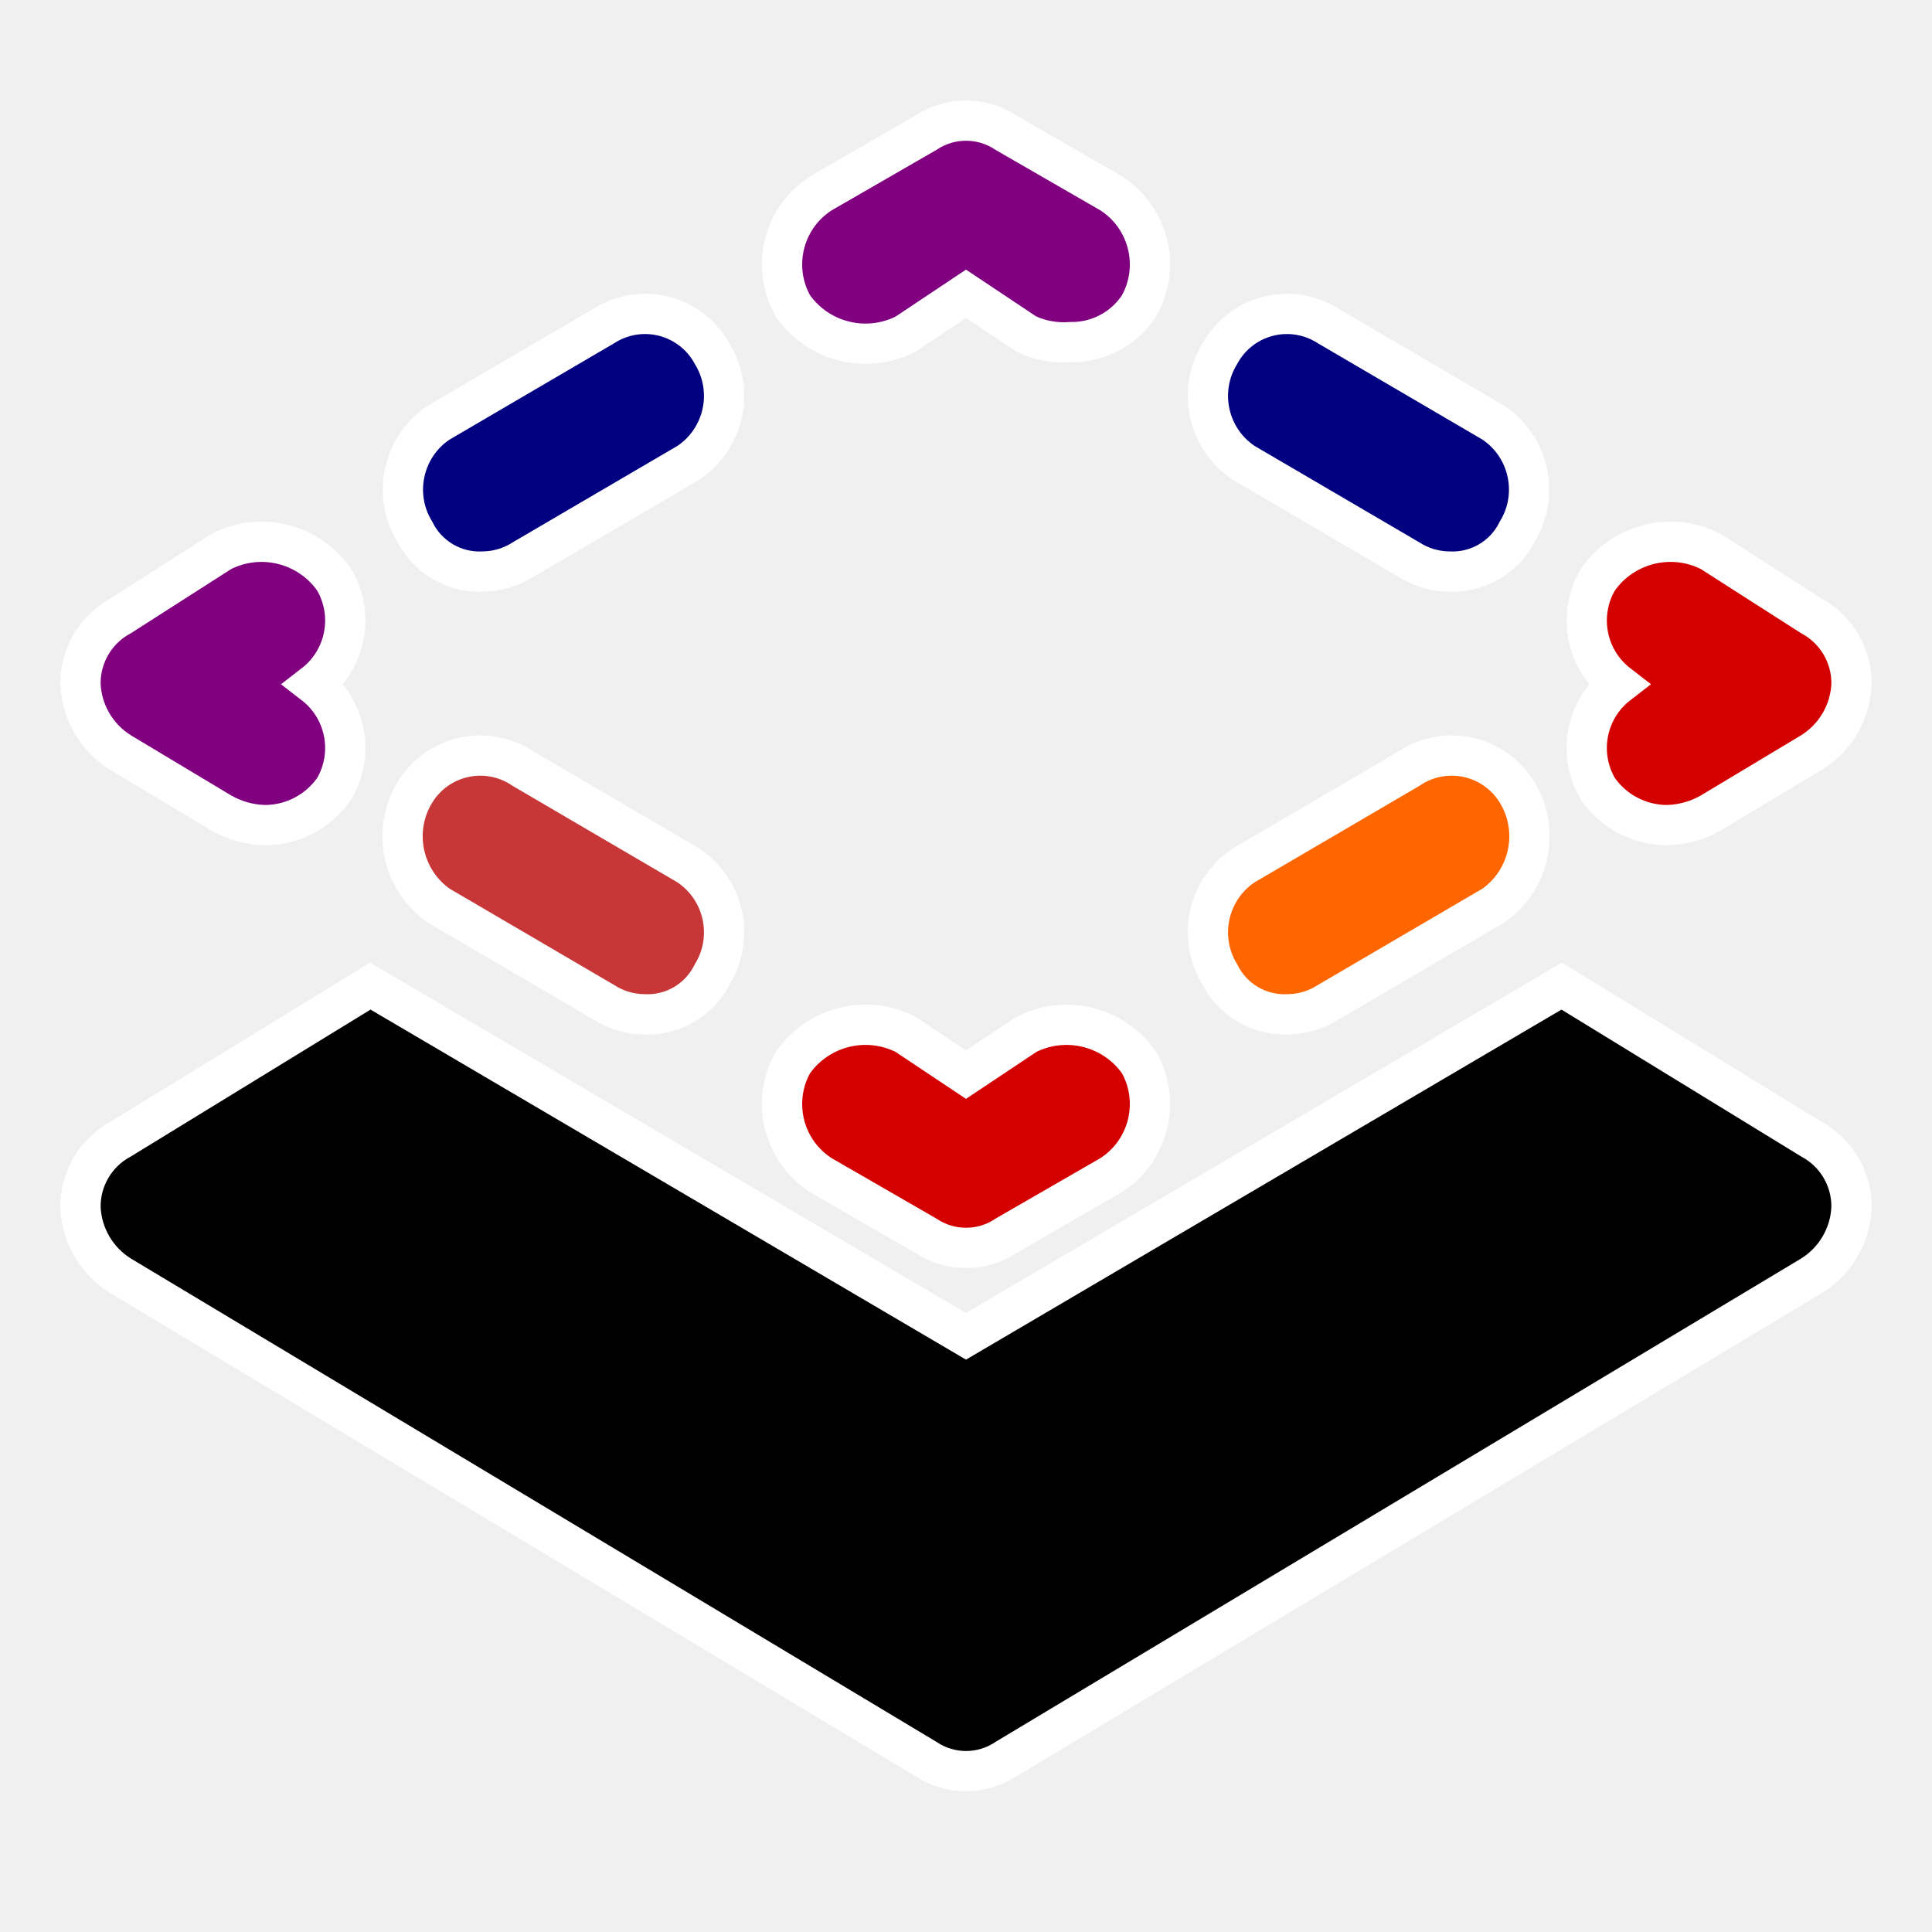
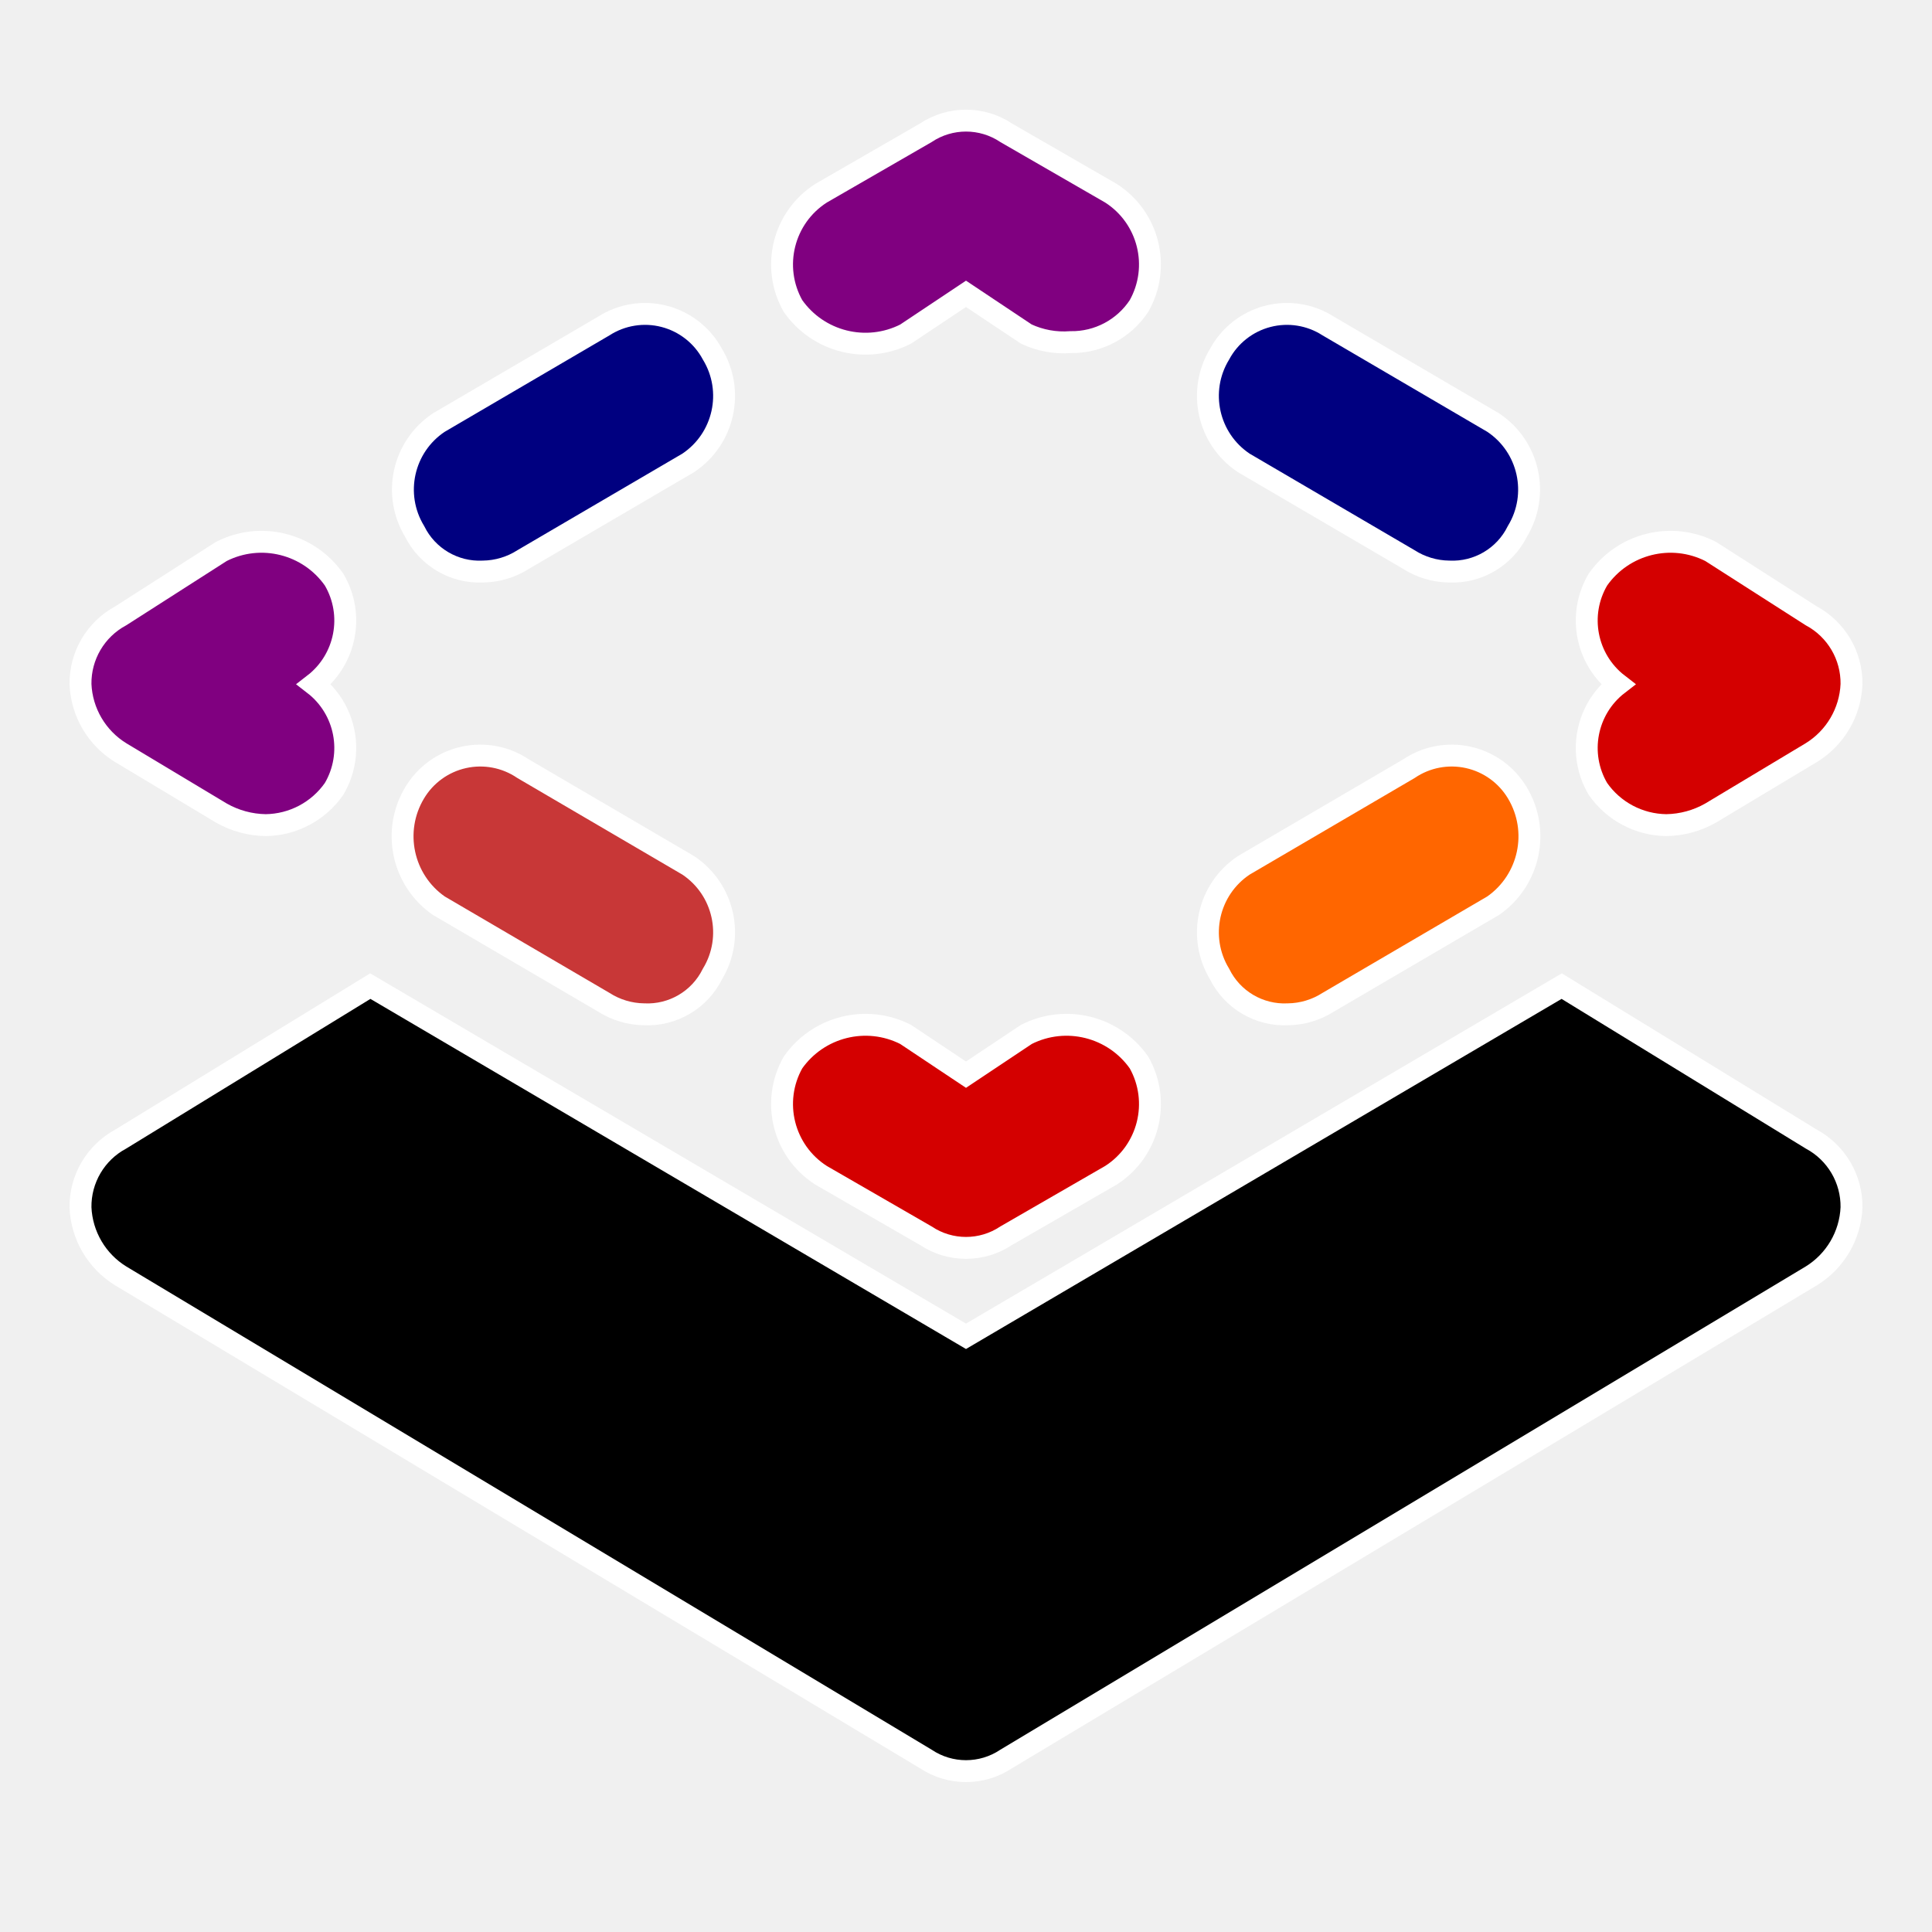
<svg xmlns="http://www.w3.org/2000/svg" width="800px" height="800px" viewBox="0 0 48 48" version="1.1" id="svg27">
  <defs id="defs31" />
  <g id="Layer_2" data-name="Layer 2">
    <g id="invisible_box" data-name="invisible box">
      <rect width="48" height="48" fill="none" id="rect2" />
    </g>
    <g id="Layer_7" data-name="Layer 7">
      <g id="g23">
-         <path d="M25.5,25.7l-1.5,1-1.5-1a2.2,2.2,0,0,0-2.8.7,2.1,2.1,0,0,0,.7,2.8L23,30.7a1.8,1.8,0,0,0,2,0l2.6-1.5a2.1,2.1,0,0,0,.7-2.8A2.2,2.2,0,0,0,25.5,25.7Z" id="path5" style="fill:#d40000;stroke:#ffffff;stroke-opacity:1" />
-         <path d="M3,18.7l2.5,1.5a2.3,2.3,0,0,0,1.1.3,2.1,2.1,0,0,0,1.7-.9A2,2,0,0,0,7.8,17a2,2,0,0,0,.5-2.6,2.2,2.2,0,0,0-2.8-.7L3,15.3A1.9,1.9,0,0,0,2,17,2.1,2.1,0,0,0,3,18.7Z" id="path7" style="fill:#800080;stroke:#ffffff;stroke-opacity:1" />
-         <path d="M12,14.2a1.9,1.9,0,0,0,1-.3l4.1-2.4a2,2,0,0,0,.6-2.7A1.9,1.9,0,0,0,15,8.1l-4.1,2.4a2,2,0,0,0-.6,2.7A1.8,1.8,0,0,0,12,14.2Z" id="path9" style="fill:#000080;stroke:#ffffff;stroke-opacity:1" />
-         <path d="M22.5,8.3l1.5-1,1.5,1a2.2,2.2,0,0,0,1.1.2,2,2,0,0,0,1.7-.9,2.1,2.1,0,0,0-.7-2.8L25,3.3a1.8,1.8,0,0,0-2,0L20.4,4.8a2.1,2.1,0,0,0-.7,2.8A2.2,2.2,0,0,0,22.5,8.3Z" id="path11" style="fill:#800080;stroke:#ffffff;stroke-opacity:1" />
-         <path d="M30.9,11.5,35,13.9a1.9,1.9,0,0,0,1,.3,1.8,1.8,0,0,0,1.7-1,2,2,0,0,0-.6-2.7L33,8.1a1.9,1.9,0,0,0-2.7.7A2,2,0,0,0,30.9,11.5Z" id="path13" style="fill:#000080;stroke:#ffffff;stroke-opacity:1" />
-         <path d="M40.2,17a2,2,0,0,0-.5,2.6,2.1,2.1,0,0,0,1.7.9,2.3,2.3,0,0,0,1.1-.3L45,18.7A2.1,2.1,0,0,0,46,17a1.9,1.9,0,0,0-1-1.7l-2.5-1.6a2.2,2.2,0,0,0-2.8.7A2,2,0,0,0,40.2,17Z" id="path15" style="fill:#d40000;stroke:#ffffff;stroke-opacity:1" />
-         <path d="M10.9,22.5h0L15,24.9a1.9,1.9,0,0,0,1,.3,1.8,1.8,0,0,0,1.7-1,2,2,0,0,0-.6-2.7L13,19.1a1.9,1.9,0,0,0-2.7.6A2.1,2.1,0,0,0,10.9,22.5Z" id="path17" style="fill:#c83737;stroke:#ffffff;stroke-opacity:1" />
-         <path d="M32,25.2a1.9,1.9,0,0,0,1-.3l4.1-2.4a2.1,2.1,0,0,0,.6-2.8,1.9,1.9,0,0,0-2.7-.6l-4.1,2.4a2,2,0,0,0-.6,2.7A1.8,1.8,0,0,0,32,25.2Z" id="path19" style="fill:#ff6600;stroke:#ffffff;stroke-opacity:1" />
-         <path d="M45,28.3l-6.2-3.8L24,33.2,9.2,24.5,3,28.3A1.9,1.9,0,0,0,2,30a2.1,2.1,0,0,0,1,1.7l20,12a1.8,1.8,0,0,0,2,0l20-12A2.1,2.1,0,0,0,46,30,1.9,1.9,0,0,0,45,28.3Z" id="path21" style="stroke:#ffffff;stroke-opacity:1" />
+         <path d="M25.5,25.7l-1.5,1-1.5-1a2.2,2.2,0,0,0-2.8.7,2.1,2.1,0,0,0,.7,2.8L23,30.7a1.8,1.8,0,0,0,2,0l2.6-1.5a2.1,2.1,0,0,0,.7-2.8A2.2,2.2,0,0,0,25.5,25.7Z" id="path5" style="fill:#d40000;stroke:#ffffff;stroke-opacity:1;stroke-width:0.544;stroke-dasharray:none" />
+         <path d="M3,18.7l2.5,1.5a2.3,2.3,0,0,0,1.1.3,2.1,2.1,0,0,0,1.7-.9A2,2,0,0,0,7.8,17a2,2,0,0,0,.5-2.6,2.2,2.2,0,0,0-2.8-.7L3,15.3A1.9,1.9,0,0,0,2,17,2.1,2.1,0,0,0,3,18.7Z" id="path7" style="fill:#800080;stroke:#ffffff;stroke-opacity:1;stroke-width:0.544;stroke-dasharray:none" />
+         <path d="M12,14.2a1.9,1.9,0,0,0,1-.3l4.1-2.4a2,2,0,0,0,.6-2.7A1.9,1.9,0,0,0,15,8.1l-4.1,2.4a2,2,0,0,0-.6,2.7A1.8,1.8,0,0,0,12,14.2Z" id="path9" style="fill:#000080;stroke:#ffffff;stroke-opacity:1;stroke-width:0.544;stroke-dasharray:none" />
+         <path d="M22.5,8.3l1.5-1,1.5,1a2.2,2.2,0,0,0,1.1.2,2,2,0,0,0,1.7-.9,2.1,2.1,0,0,0-.7-2.8L25,3.3a1.8,1.8,0,0,0-2,0L20.4,4.8a2.1,2.1,0,0,0-.7,2.8A2.2,2.2,0,0,0,22.5,8.3Z" id="path11" style="fill:#800080;stroke:#ffffff;stroke-opacity:1;stroke-width:0.544;stroke-dasharray:none" />
+         <path d="M30.9,11.5,35,13.9a1.9,1.9,0,0,0,1,.3,1.8,1.8,0,0,0,1.7-1,2,2,0,0,0-.6-2.7L33,8.1a1.9,1.9,0,0,0-2.7.7A2,2,0,0,0,30.9,11.5Z" id="path13" style="fill:#000080;stroke:#ffffff;stroke-opacity:1;stroke-width:0.544;stroke-dasharray:none" />
+         <path d="M40.2,17a2,2,0,0,0-.5,2.6,2.1,2.1,0,0,0,1.7.9,2.3,2.3,0,0,0,1.1-.3L45,18.7A2.1,2.1,0,0,0,46,17a1.9,1.9,0,0,0-1-1.7l-2.5-1.6a2.2,2.2,0,0,0-2.8.7A2,2,0,0,0,40.2,17Z" id="path15" style="fill:#d40000;stroke:#ffffff;stroke-opacity:1;stroke-width:0.544;stroke-dasharray:none" />
+         <path d="M10.9,22.5h0L15,24.9a1.9,1.9,0,0,0,1,.3,1.8,1.8,0,0,0,1.7-1,2,2,0,0,0-.6-2.7L13,19.1a1.9,1.9,0,0,0-2.7.6A2.1,2.1,0,0,0,10.9,22.5Z" id="path17" style="fill:#c83737;stroke:#ffffff;stroke-opacity:1;stroke-width:0.544;stroke-dasharray:none" />
+         <path d="M32,25.2a1.9,1.9,0,0,0,1-.3l4.1-2.4a2.1,2.1,0,0,0,.6-2.8,1.9,1.9,0,0,0-2.7-.6l-4.1,2.4a2,2,0,0,0-.6,2.7A1.8,1.8,0,0,0,32,25.2Z" id="path19" style="fill:#ff6600;stroke:#ffffff;stroke-opacity:1;stroke-width:0.544;stroke-dasharray:none" />
+         <path d="M45,28.3l-6.2-3.8L24,33.2,9.2,24.5,3,28.3A1.9,1.9,0,0,0,2,30a2.1,2.1,0,0,0,1,1.7l20,12a1.8,1.8,0,0,0,2,0l20-12A2.1,2.1,0,0,0,46,30,1.9,1.9,0,0,0,45,28.3Z" id="path21" style="stroke:#ffffff;stroke-opacity:1;stroke-width:0.544;stroke-dasharray:none" />
      </g>
    </g>
  </g>
</svg>
